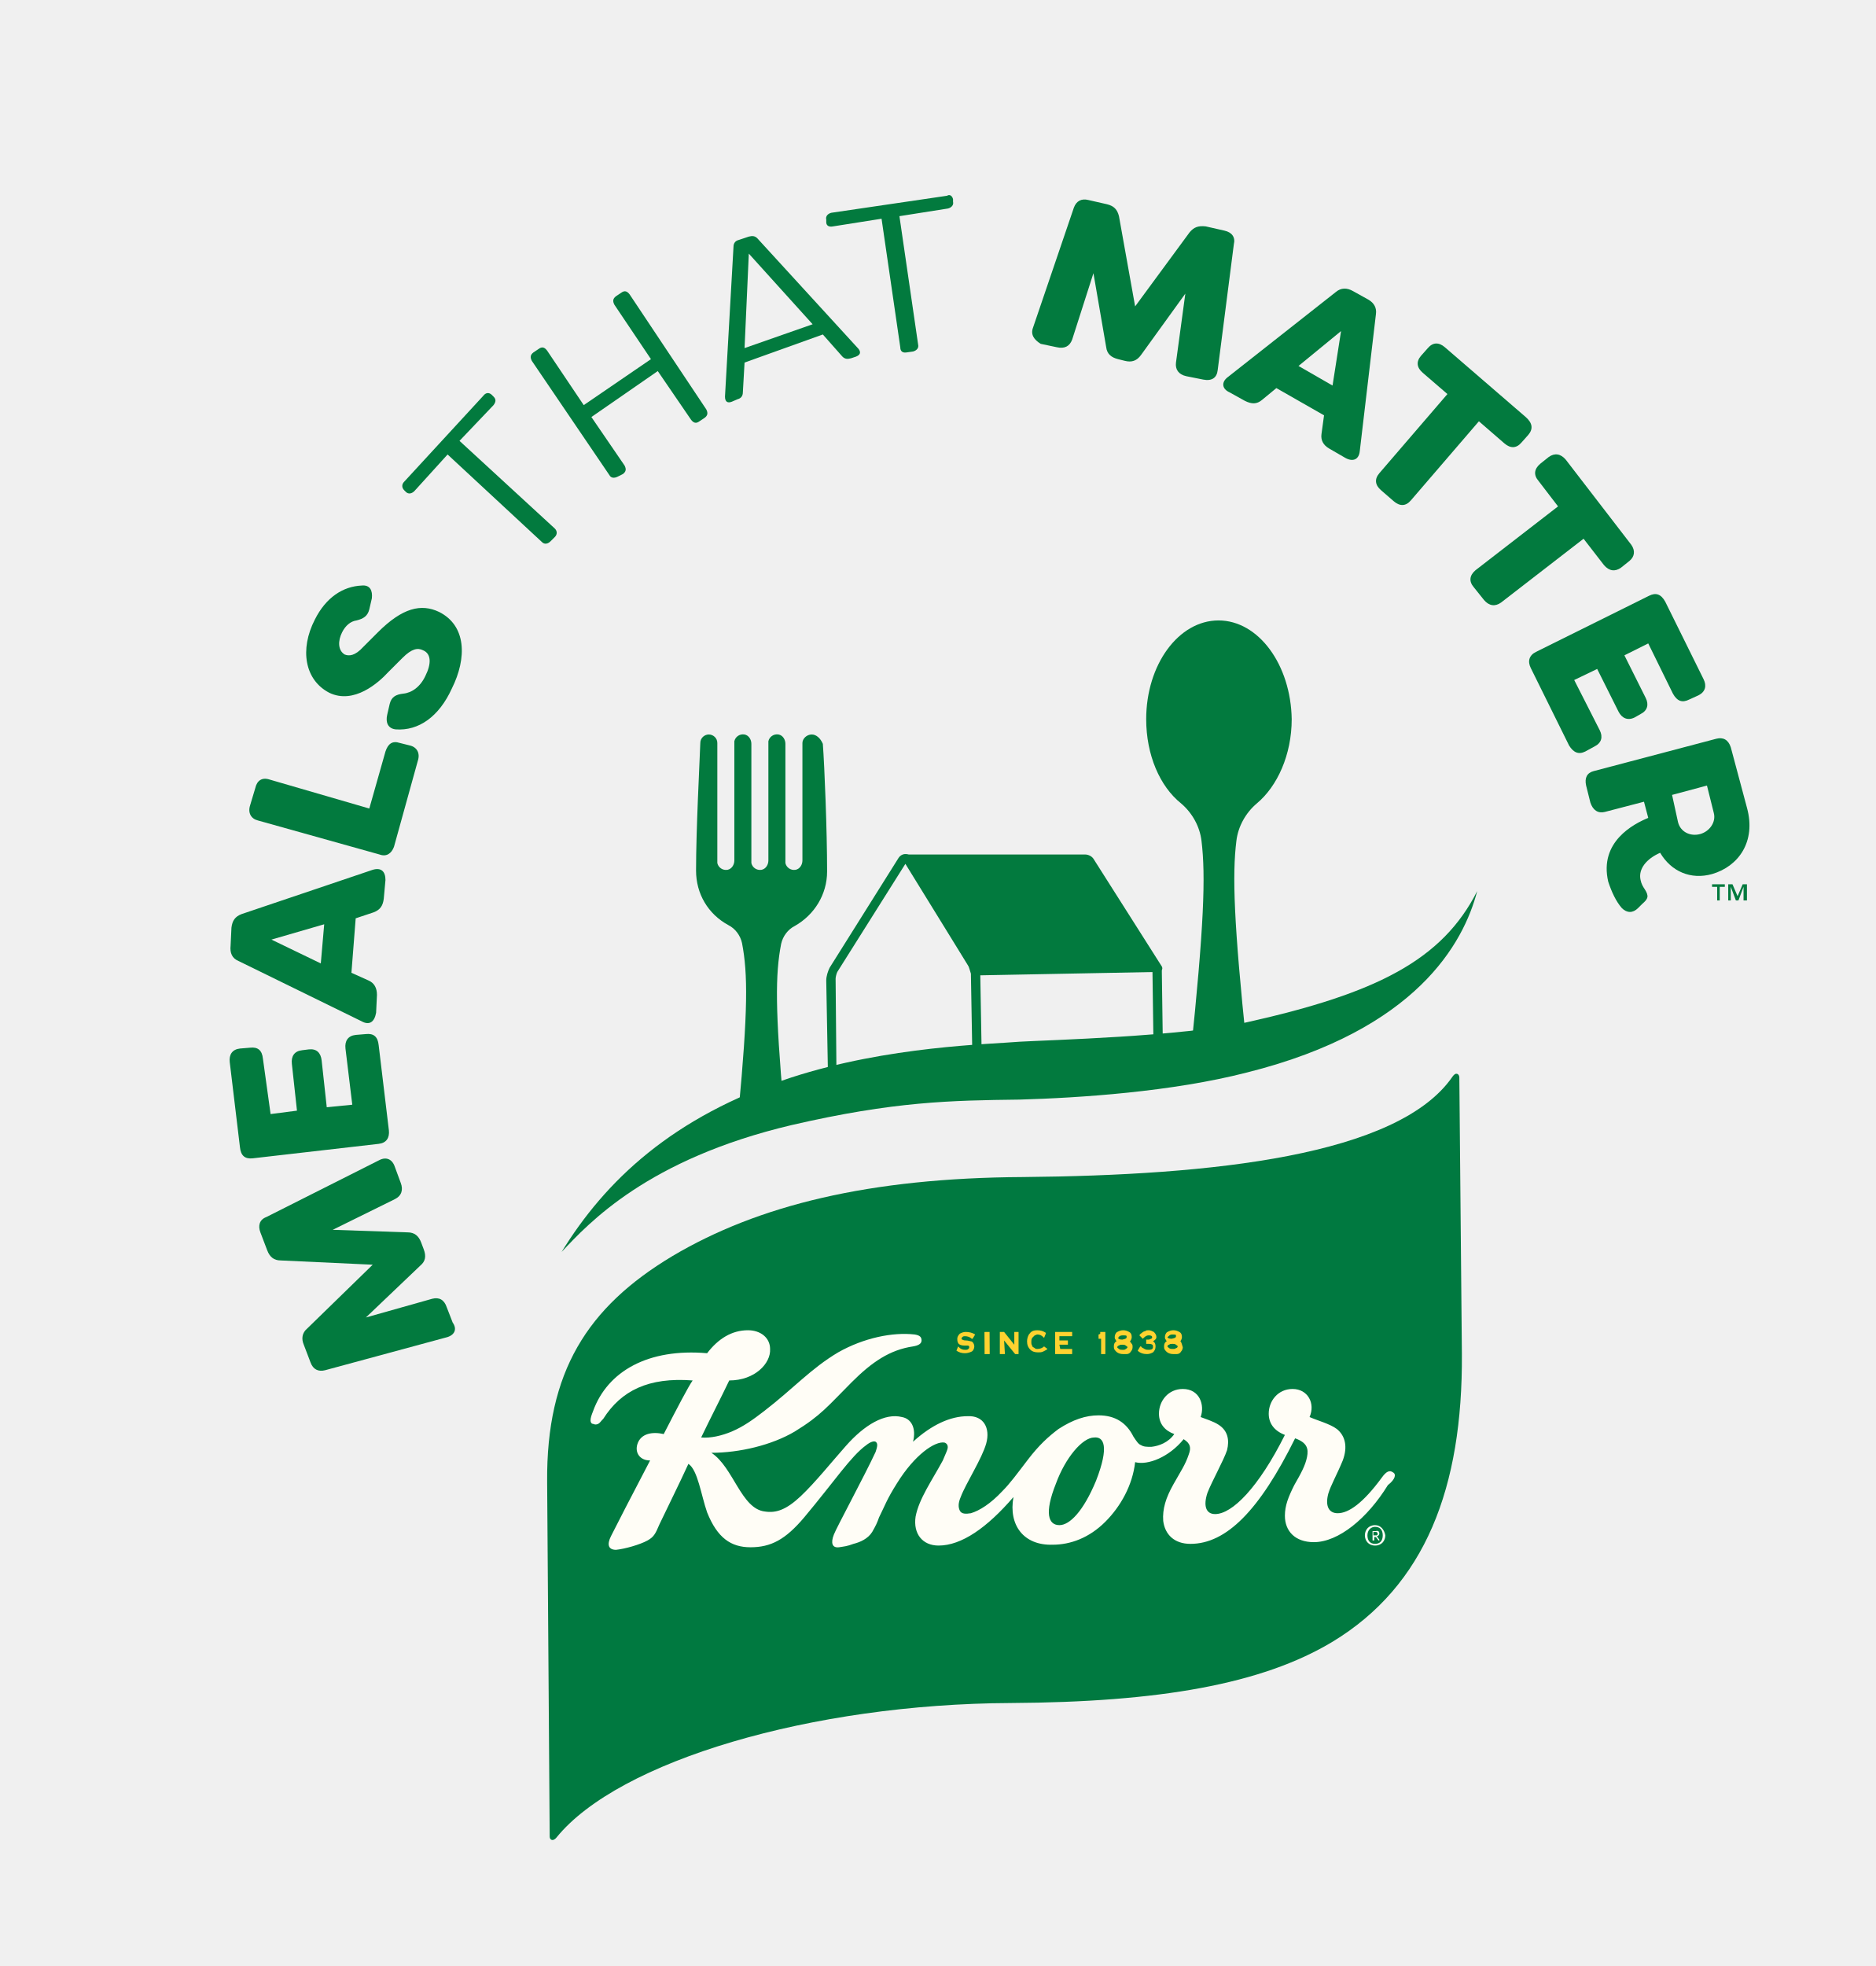
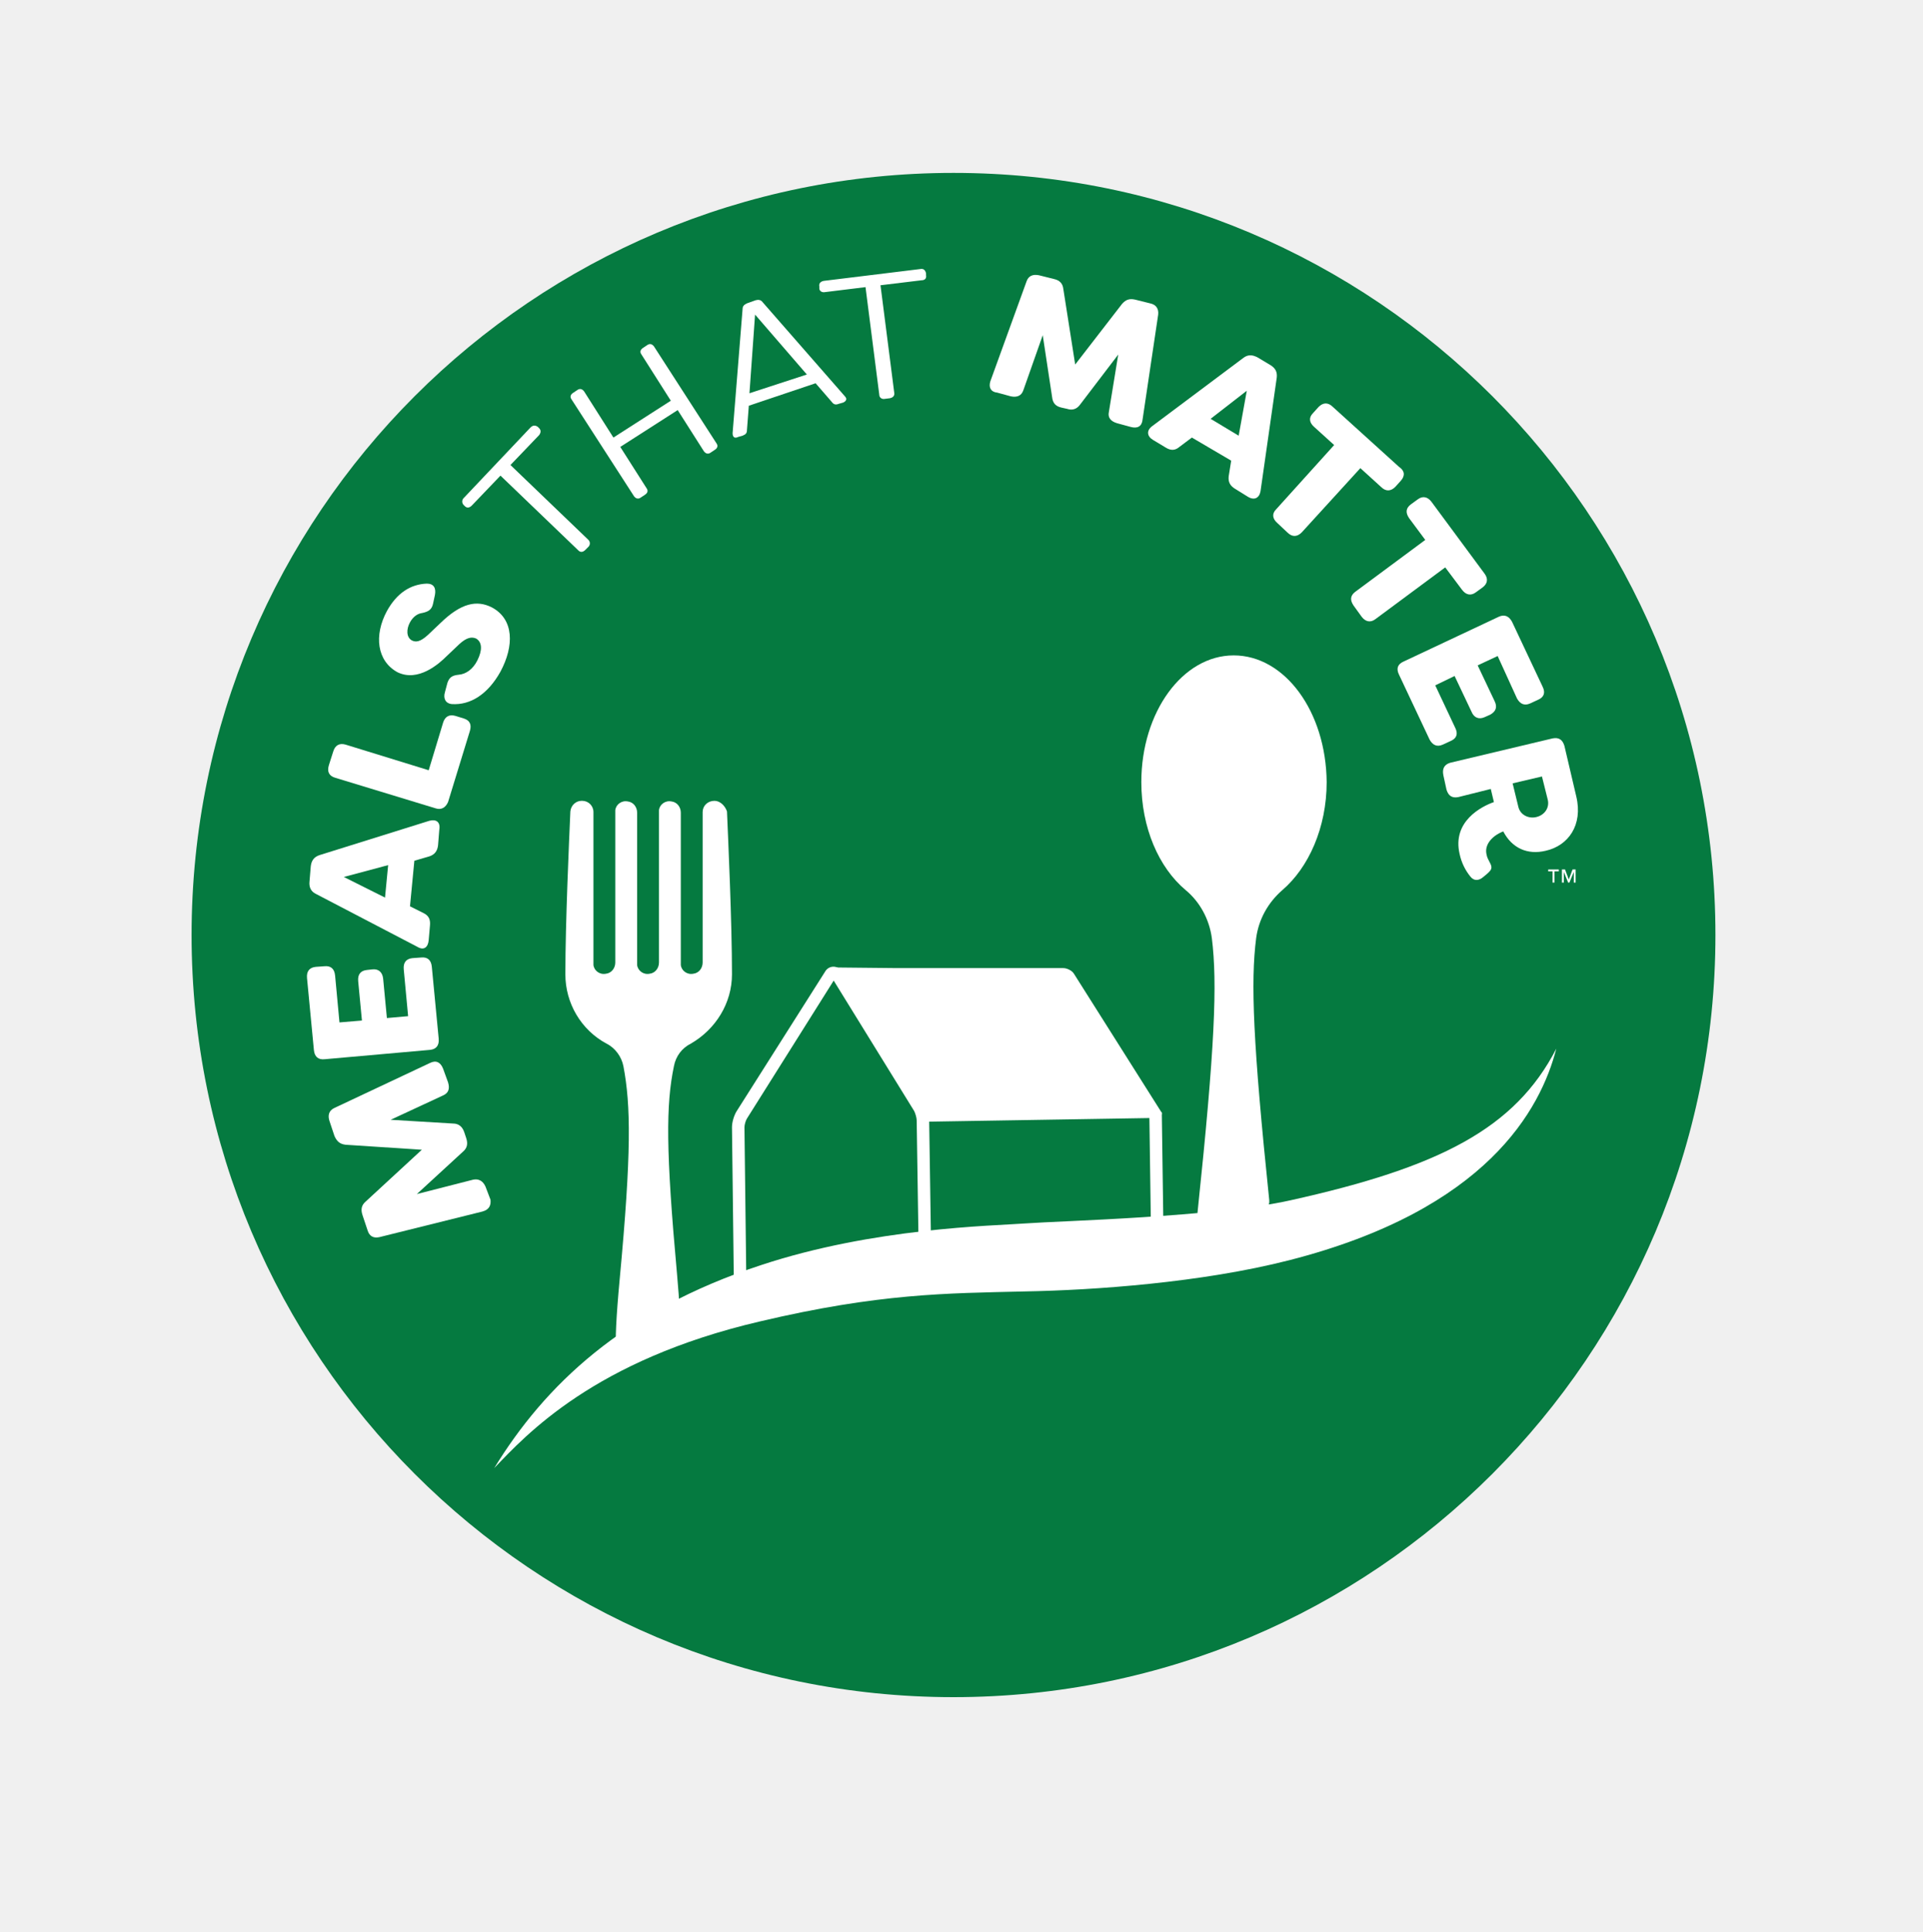
- <svg xmlns="http://www.w3.org/2000/svg" xmlns:xlink="http://www.w3.org/1999/xlink" version="1.1" id="Layer_1a" x="0px" y="0px" viewBox="0 0 220.4 231" style="enable-background:new 0 0 220.4 231;" xml:space="preserve">
+ <svg xmlns="http://www.w3.org/2000/svg" version="1.1" id="Layer_1" x="0px" y="0px" viewBox="0 0 308.1 309.4" style="enable-background:new 0 0 308.1 309.4;" xml:space="preserve">
  <style type="text/css">
- 	.st0{fill:#027A3E;}
- 	.st1{fill:#FFFDF6;}
- 	.st2{fill:#FFD230;}
- 	.st3{clip-path:url(#SVGID_2_);}
- 	.st4{fill-rule:evenodd;clip-rule:evenodd;fill:#027A3E;}
+ 	.st0{fill:none;stroke:#077A3E;stroke-width:3;stroke-miterlimit:10;}
+ 	.st1{fill:#057A40;}
+ 	.st2{fill:#FFFFFF;}
+ 	.st3{fill-rule:evenodd;clip-rule:evenodd;fill:#FFFFFF;}
</style>
-   <path class="st0" d="M52.6,157.1L38.2,161c-0.8,0.2-1.4-0.1-1.7-0.9l-0.8-2.1c-0.3-0.7-0.2-1.4,0.4-1.9l7.7-7.5L33,148.1  c-0.8,0-1.3-0.4-1.6-1.2l-0.8-2.1c-0.3-0.8-0.1-1.5,0.7-1.8l13.3-6.7c0.8-0.4,1.5-0.1,1.8,0.8l0.7,1.9c0.3,0.8,0.1,1.5-0.7,1.9  l-7.3,3.6l8.8,0.3c0.8,0,1.3,0.4,1.6,1.2l0.3,0.8c0.3,0.8,0.2,1.4-0.4,1.9l-6.4,6.1l7.8-2.2c0.8-0.2,1.4,0.1,1.7,1l0.7,1.8  C53.7,156.1,53.5,156.8,52.6,157.1z" />
-   <path class="st0" d="M31.8,130.9l3.1-0.4l-0.6-5.5c-0.1-0.9,0.3-1.5,1.2-1.6l0.8-0.1c0.9-0.1,1.4,0.4,1.5,1.3l0.6,5.5l3-0.3  l-0.8-6.6c-0.1-0.9,0.3-1.5,1.2-1.6l1.2-0.1c0.9-0.1,1.4,0.3,1.5,1.3l1.2,10c0.1,0.9-0.3,1.5-1.2,1.6l-14.8,1.7  c-0.9,0.1-1.4-0.3-1.5-1.3l-1.2-10c-0.1-0.9,0.3-1.5,1.2-1.6l1.2-0.1c0.9-0.1,1.4,0.3,1.5,1.3L31.8,130.9z" />
-   <path class="st0" d="M42.5,120L28,112.9c-0.7-0.3-1-0.9-0.9-1.8l0.1-2.1c0.1-0.8,0.4-1.3,1.2-1.6l15.4-5.2c1-0.3,1.5,0.2,1.5,1.2  l-0.2,2.2c-0.1,0.8-0.4,1.3-1.2,1.6l-2.1,0.7l-0.5,6.4l2,0.9c0.7,0.3,1,0.9,1,1.7l-0.1,2.1C44,120.1,43.4,120.5,42.5,120z   M38.1,108.6l-6.2,1.8l5.8,2.8L38.1,108.6z" />
-   <path class="st0" d="M44.6,100.4l-14.3-4c-0.8-0.2-1.2-0.9-0.9-1.8l0.6-2c0.2-0.9,0.8-1.3,1.7-1L43.4,95l1.9-6.7  c0.3-0.9,0.8-1.3,1.7-1l1.2,0.3c0.8,0.2,1.2,0.9,0.9,1.8l-2.8,10.1C46,100.3,45.4,100.7,44.6,100.4z" />
-   <path class="st0" d="M46.5,85.7c-0.9-0.1-1.2-0.8-1-1.7l0.3-1.3c0.2-0.8,0.7-1.1,1.6-1.2c1-0.1,2-0.8,2.6-2.1c0.7-1.4,0.7-2.6-0.3-3  c-0.6-0.3-1.3-0.2-2.4,0.9l-1.7,1.7c-1.1,1.2-4,3.8-6.9,2.4c-2.9-1.5-3.5-5.1-1.7-8.6c1.3-2.6,3.3-3.9,5.5-4c1-0.1,1.3,0.6,1.2,1.5  l-0.3,1.3c-0.2,0.8-0.7,1.1-1.5,1.3c-0.7,0.1-1.3,0.6-1.7,1.4c-0.5,1-0.5,2.1,0.3,2.6c0.5,0.2,1.2,0.2,2.2-0.9l1.7-1.7  c2.9-2.9,5.1-3.4,7.2-2.4c3.2,1.6,3.3,5.4,1.5,9C51.6,84.2,49.2,85.9,46.5,85.7z" />
-   <path class="st0" d="M57.8,46.4l0.2,0.2c0.3,0.3,0.3,0.6,0,1L54,51.8l11.2,10.3c0.3,0.3,0.3,0.7,0,1l-0.5,0.5  c-0.3,0.3-0.7,0.4-1,0.1L52.6,53.4l-3.9,4.3c-0.3,0.3-0.7,0.4-1,0.1l-0.2-0.2c-0.3-0.3-0.3-0.7,0-1l9.3-10.1  C57.1,46.1,57.5,46.1,57.8,46.4z" />
-   <path class="st0" d="M71.6,55.8l-9.1-13.4c-0.2-0.4-0.2-0.7,0.2-1l0.6-0.4c0.4-0.3,0.7-0.2,1,0.2l4.3,6.4l7.9-5.4l-4.3-6.4  c-0.2-0.4-0.2-0.7,0.2-1l0.6-0.4c0.4-0.3,0.7-0.2,1,0.2L83,48.1c0.2,0.4,0.2,0.7-0.2,1l-0.6,0.4c-0.4,0.3-0.7,0.2-1-0.2l-3.9-5.7  L69.5,49l3.9,5.7c0.2,0.4,0.2,0.7-0.2,1L72.6,56C72.2,56.2,71.8,56.2,71.6,55.8z" />
-   <path class="st0" d="M85.2,46.6l1-17.6c0-0.4,0.2-0.7,0.6-0.8l1.2-0.4c0.4-0.1,0.7-0.1,1,0.2l11.9,13c0.3,0.4,0.2,0.7-0.3,0.9  l-0.6,0.2c-0.4,0.1-0.7,0.1-1-0.2l-2.3-2.6l-9.2,3.3l-0.2,3.5c0,0.4-0.2,0.7-0.6,0.8L86,47.2C85.5,47.4,85.2,47.2,85.2,46.6z   M95.5,38.1L88,29.8l-0.5,11.1L95.5,38.1z" />
-   <path class="st0" d="M112,23.4l0,0.3c0.1,0.4-0.2,0.7-0.6,0.8l-5.7,0.9l2.2,15.1c0.1,0.4-0.2,0.7-0.6,0.8l-0.7,0.1  c-0.5,0.1-0.8-0.1-0.8-0.6l-2.2-15.1l-5.7,0.9c-0.5,0.1-0.8-0.1-0.8-0.5l0-0.3c-0.1-0.4,0.2-0.7,0.6-0.8l13.6-2  C111.6,22.8,111.9,23,112,23.4z" />
-   <path class="st0" d="M121.4,38.5l4.8-14.1c0.3-0.8,0.9-1.1,1.7-0.9l2.2,0.5c0.8,0.2,1.2,0.6,1.4,1.4l1.9,10.6l6.4-8.7  c0.5-0.6,1-0.8,1.9-0.7l2.2,0.5c0.9,0.2,1.3,0.8,1.1,1.6l-1.9,14.8c-0.1,0.9-0.7,1.3-1.7,1.1l-2-0.4c-0.9-0.2-1.3-0.8-1.2-1.6  l1.1-8.1l-5.2,7.2c-0.5,0.7-1.1,0.9-1.9,0.7l-0.8-0.2c-0.8-0.2-1.3-0.6-1.4-1.4l-1.5-8.7l-2.5,7.8c-0.3,0.8-0.9,1.1-1.8,0.9  l-1.9-0.4C121.5,39.9,121.1,39.3,121.4,38.5z" />
-   <path class="st0" d="M144.3,44.3l12.7-10c0.6-0.5,1.3-0.5,2-0.1l1.8,1c0.7,0.4,1,1,0.9,1.7l-1.9,16.1c-0.1,1-0.8,1.3-1.7,0.8  l-1.9-1.1c-0.7-0.4-1-1-0.9-1.7l0.3-2.2l-5.6-3.2l-1.7,1.4c-0.6,0.5-1.2,0.5-2,0.1l-1.8-1C143.6,45.7,143.5,44.9,144.3,44.3z   M156.6,45.3l1-6.4l-5,4.1L156.6,45.3z" />
-   <path class="st0" d="M179.6,51.1l-0.8,0.9c-0.6,0.7-1.3,0.7-2,0.1l-3-2.6l-8,9.3c-0.6,0.7-1.3,0.7-2,0.1l-1.5-1.3  c-0.7-0.6-0.8-1.3-0.2-2l8-9.3l-2.9-2.5c-0.7-0.6-0.8-1.3-0.2-2l0.8-0.9c0.6-0.7,1.3-0.7,2-0.1l9.5,8.2  C180.1,49.7,180.2,50.4,179.6,51.1z" />
-   <path class="st0" d="M191.5,65.9l-1,0.8c-0.7,0.5-1.4,0.4-2-0.3l-2.4-3.1l-9.7,7.5c-0.7,0.5-1.4,0.4-2-0.3l-1.2-1.5  c-0.6-0.7-0.5-1.4,0.2-2l9.7-7.5l-2.3-3c-0.6-0.7-0.5-1.4,0.2-2l1-0.8c0.7-0.5,1.4-0.4,2,0.3l7.7,10  C192.2,64.7,192.1,65.4,191.5,65.9z" />
-   <path class="st0" d="M193.7,75.6l-2.8,1.4l2.5,5c0.4,0.8,0.2,1.5-0.6,1.9l-0.7,0.4c-0.8,0.4-1.5,0.1-1.9-0.7l-2.5-5l-2.7,1.3l3,5.9  c0.4,0.8,0.2,1.5-0.6,1.9l-1.1,0.6c-0.8,0.4-1.4,0.1-1.9-0.7l-4.5-9.1c-0.4-0.8-0.2-1.5,0.6-1.9l13.3-6.6c0.8-0.4,1.4-0.2,1.9,0.7  l4.5,9.1c0.4,0.8,0.2,1.5-0.6,1.9l-1.1,0.5c-0.8,0.4-1.4,0.2-1.9-0.7L193.7,75.6z" />
-   <path class="st0" d="M193.7,96.1l-0.5-1.9l-4.6,1.2c-0.8,0.2-1.4-0.2-1.7-1.1l-0.5-2c-0.2-0.9,0.1-1.5,0.9-1.7l14.4-3.8  c0.8-0.2,1.4,0.1,1.7,1l1.9,7.1c1.1,4-1,6.9-4.1,7.8c-2.5,0.7-4.8-0.3-6.1-2.5c-1.6,0.7-2.6,1.9-2.3,3.2c0.1,0.5,0.3,0.8,0.5,1.1  c0.5,0.8,0.4,1.1-0.3,1.7l-0.5,0.5c-0.6,0.6-1.3,0.6-1.9,0c-0.7-0.8-1.2-1.9-1.6-3.1C187.9,98.9,192,96.8,193.7,96.1z M197.2,96.6  c0.3,1.2,1.5,1.7,2.6,1.4c1.1-0.3,1.9-1.4,1.6-2.5l-0.8-3.2l-4.1,1.1L197.2,96.6z" />
  <g>
-     <defs>
-       <path id="XMLID_25_" d="M171.5,126.6c0-0.4-0.4-0.7-0.8-0.1c-6.4,9.3-28.2,11.6-50.5,11.8c-18,0.1-31.1,3.3-41.2,9.3    c-10,6-14.8,13.6-14.7,26.5l0.3,41.7c0,0.4,0.4,0.6,0.8,0.1c7.3-9,30-15.7,53.4-15.8c17.4-0.1,29.5-2.2,37.8-7.2    c10.9-6.6,15.3-18.1,15.2-33.8L171.5,126.6z" />
-     </defs>
-     <use xlink:href="#XMLID_25_" style="overflow:visible;fill:#007940;" />
-     <clipPath id="XMLID_2_">
-       <use xlink:href="#XMLID_25_" style="overflow:visible;" />
-     </clipPath>
-   </g>
-   <g>
-     <path class="st1" d="M161.8,180.5c0.2,0,0.3-0.2,0.3-0.3c0-0.2-0.1-0.4-0.4-0.3l-0.4,0c0,0,0,0,0,0.1l0,1c0,0,0,0,0.1,0l0.1,0   c0,0,0,0,0-0.1l0-0.3l0.2,0l0.3,0.4c0,0,0,0,0,0l0.1,0c0,0,0,0,0-0.1l0,0c0,0,0,0,0,0L161.8,180.5z M161.6,180.5L161.6,180.5   L161.6,180.5L161.6,180.5L161.6,180.5z M161.4,180.4l0-0.4l0.3,0c0.1,0,0.2,0.1,0.2,0.2c0,0,0,0.1,0,0.1c0,0-0.1,0.1-0.1,0.1   L161.4,180.4z" />
-     <path class="st1" d="M161.6,179.2c-0.8,0-1.2,0.6-1.2,1.2c0,0.6,0.4,1.2,1.2,1.2c0.8,0,1.2-0.6,1.2-1.2   C162.7,179.8,162.3,179.2,161.6,179.2z M161.6,181.4c-0.6,0-0.9-0.4-0.9-1c0-0.6,0.4-1,0.9-1c0.6,0,0.9,0.4,0.9,1   C162.5,181,162.2,181.4,161.6,181.4z" />
-     <path class="st1" d="M163.7,173c-0.4-0.3-0.8-0.1-1.3,0.6c-2.2,3-3.9,4.2-5.2,4.2c-1,0-1.5-0.8-1.1-2.3c0.3-1,1-2.2,1.7-3.9   c0.6-1.6,0.3-2.9-0.7-3.7c-0.8-0.6-2.3-1-3.2-1.4c0.7-1.6-0.2-3.3-2-3.3c-1.7,0-2.8,1.4-2.8,2.9c0,1.1,0.6,2,1.9,2.5   c-3.1,6.2-6.2,9.3-8.2,9.3c-1.1,0-1.4-1-0.9-2.5c0.5-1.3,1.9-3.8,2.3-5c0.3-1.2,0.1-2.3-1-3c-0.6-0.4-1.6-0.7-2.1-0.9   c0.5-1.4-0.1-3.3-2.1-3.3c-1.7,0-2.8,1.4-2.8,2.9c0,1.2,0.7,2,1.8,2.4c-0.7,1-1.8,1.4-2.7,1.5c-0.5,0-0.9,0-1.2-0.2   c-0.3-0.1-0.5-0.4-0.9-1c-0.8-1.6-2.1-2.5-4.1-2.5c-1.5,0-3,0.5-4.7,1.6c-1.2,0.9-2.3,1.9-3.6,3.6c-1.3,1.7-2.1,2.8-3,3.7   c-1.4,1.5-2.7,2.3-3.7,2.6c-0.6,0.1-1.1,0.1-1.3-0.3c-0.2-0.4-0.2-0.9,0.1-1.6c0.6-1.6,2.5-4.5,3-6.3c0.5-1.8-0.3-3.3-2.2-3.2   c-2,0-4.2,1-6.4,3c0.4-1.6-0.2-2.7-1.3-2.9c-2-0.5-4.4,0.9-6.6,3.4c-1.6,1.8-3.6,4.3-5.3,5.9c-1.7,1.6-2.9,2-4.2,1.8   c-2.8-0.3-3.7-5.2-6.3-6.9c3.3,0,7.1-0.9,9.8-2.5c3.1-1.9,3.9-3,6.7-5.8c2.4-2.4,4.5-3.8,7.2-4.2c0.6-0.1,1-0.3,1-0.7   c0-0.4-0.2-0.6-0.8-0.7c-2.6-0.3-6,0.4-9,2.1c-3.2,1.9-5.2,4.2-8.7,6.9c-1.3,1-2.4,1.8-3.8,2.4c-1.2,0.5-2.5,0.8-3.6,0.7   c1.1-2.3,2.4-4.8,3.3-6.7c3,0,4.9-2,4.8-3.7c0-1.3-1.1-2.2-2.6-2.2c-1.9,0-3.5,1-4.8,2.7c-6.9-0.6-11.7,2.1-13.4,6.8   c-0.2,0.5-0.3,0.8-0.3,1.1c0,0.2,0.1,0.4,0.3,0.4c0.2,0.1,0.4,0.1,0.6,0c0.2-0.1,0.3-0.3,0.6-0.6c2.1-3.3,5.3-4.9,10.5-4.5   c-0.5,0.7-1.8,3.2-3.4,6.3c-1.3-0.3-2.7-0.1-3.1,1.2c-0.3,1,0.3,1.9,1.5,1.9c-2.1,4-4.1,7.9-4.6,8.9c-0.5,1-0.3,1.6,0.6,1.6   c1-0.1,2.8-0.6,3.7-1.1c0.7-0.4,0.9-0.7,1.4-1.9c1-2.1,2.3-4.7,3.4-7.1c1.1,0.7,1.5,3.7,2.2,5.7c1.2,3,2.8,4.1,5.1,4.1   c2.4,0,4.1-0.9,6.3-3.5c3.6-4.3,5.5-7.2,7.3-8.5c0.5-0.4,0.9-0.5,1.1-0.4c0.3,0.2,0.2,0.6,0,1.2c-1.3,2.8-4.6,8.9-4.9,9.7   c-0.4,1-0.2,1.6,0.6,1.5c0.6-0.1,0.9-0.1,1.7-0.4c0.8-0.2,1.7-0.6,2.2-1.4c0.4-0.7,0.6-1.1,0.8-1.7c0.7-1.4,0.9-2.1,2.1-4   c2.1-3.4,4.5-5,5.6-4.8c0.3,0.1,0.5,0.4,0.3,0.9c-0.1,0.3-0.3,0.7-0.5,1.2c-1.3,2.4-2.8,4.5-3.2,6.6c-0.3,2,0.8,3.4,2.7,3.4   c2.7,0,5.7-2.1,8.8-5.7c-0.6,3.3,1.2,5.7,4.6,5.6c2.1,0,4.3-0.8,6.2-2.7c1.8-1.8,3.2-4.3,3.5-7c1.5,0.4,4-0.6,5.7-2.7   c0.8,0.5,0.9,1,0.6,1.8c-0.4,1.2-0.9,1.9-1.8,3.5c-0.9,1.6-1.3,2.9-1.2,4.3c0.2,1.6,1.3,2.7,3.2,2.7c4.2,0,8.1-3.9,12.3-12.4   c1.4,0.5,1.6,1.2,1.4,2.2c-0.2,1-0.7,1.9-1.5,3.3c-0.7,1.4-1.1,2.4-1.1,3.6c0,1.8,1.2,3.1,3.4,3.1c2.9,0,6.3-2.8,8.7-6.7   C164,173.8,164.1,173.2,163.7,173z M128.8,174c-1.5,3.6-3.1,5.2-4.3,5.2c-1.3,0-1.8-1.4-0.4-4.9c1.1-3,3.1-5.4,4.5-5.4   C129.7,168.8,130.4,169.9,128.8,174z" />
-   </g>
-   <g>
-     <path class="st2" d="M114.1,157.6c-0.1,0-0.3-0.1-0.6-0.1c-0.3,0-0.4-0.1-0.4-0.1c-0.1,0-0.1-0.1-0.1-0.1c0-0.1,0-0.1,0.1-0.2   c0.1-0.1,0.2-0.1,0.3-0.1c0,0,0,0,0,0c0.3,0,0.6,0.1,0.8,0.3l0.1,0l0.3-0.5l0,0c-0.3-0.2-0.7-0.3-1.1-0.3c-0.3,0-0.5,0.1-0.7,0.2   c-0.2,0.2-0.3,0.4-0.3,0.6c0,0.2,0,0.3,0.1,0.5c0.1,0.2,0.4,0.3,0.7,0.3c0.3,0,0.4,0,0.4,0c0.2,0,0.2,0.1,0.2,0.2   c0,0.1,0,0.1-0.1,0.2c-0.1,0.1-0.2,0.1-0.4,0.1c-0.3,0-0.5-0.1-0.7-0.3l-0.1-0.1l-0.2,0.5l0,0c0.3,0.2,0.6,0.3,1,0.3   c0.3,0,0.6-0.1,0.8-0.2c0.2-0.1,0.3-0.4,0.3-0.6c0-0.2-0.1-0.4-0.2-0.5C114.3,157.7,114.2,157.6,114.1,157.6z" />
-     <rect x="115.7" y="156.5" transform="matrix(1 -6.214013e-03 6.214013e-03 1 -0.9785 0.7237)" class="st2" width="0.6" height="2.6" />
-     <polygon class="st2" points="119.2,158 118,156.5 118,156.5 117.5,156.5 117.5,159.1 118.1,159.1 118,157.5 119.3,159.1    119.7,159.1 119.7,156.5 119.2,156.5  " />
-     <path class="st2" d="M122.7,158.2c-0.2,0.2-0.5,0.3-0.8,0.3c-0.1,0-0.2,0-0.3-0.1c-0.1-0.1-0.3-0.1-0.3-0.3   c-0.1-0.1-0.1-0.3-0.1-0.4c0-0.2,0-0.3,0.1-0.5c0.1-0.1,0.2-0.2,0.3-0.3c0.1,0,0.2-0.1,0.3-0.1c0.3,0,0.5,0.1,0.7,0.3l0.1,0.1   l0.2-0.5l0-0.1l0,0c-0.3-0.2-0.6-0.3-1-0.3c-0.4,0-0.7,0.1-0.9,0.4c-0.2,0.2-0.3,0.6-0.3,0.9c0,0.4,0.1,0.7,0.4,1   c0.2,0.2,0.5,0.3,0.9,0.3c0.2,0,0.4,0,0.6-0.1c0.2-0.1,0.4-0.2,0.5-0.3l0,0L122.7,158.2L122.7,158.2z" />
-     <polygon class="st2" points="124.5,158 125.5,158 125.5,157.5 124.5,157.5 124.5,157 126,157 126,156.5 124,156.5 124,159.1    126,159.1 126,158.5 124.6,158.5  " />
-     <path class="st2" d="M129.3,156.5c0,0.1,0,0.2,0,0.2c0,0-0.1,0.1-0.2,0.1l0,0l0,0.5l0.1,0c0.1,0,0.1,0,0.2,0l0,1.8l0.5,0l0-2.6   L129.3,156.5L129.3,156.5z" />
-     <path class="st2" d="M132.8,157.6c0.1-0.1,0.2-0.3,0.2-0.5c0-0.3-0.1-0.5-0.3-0.6c-0.2-0.1-0.4-0.2-0.7-0.2c-0.3,0-0.5,0.1-0.7,0.2   c-0.2,0.1-0.3,0.4-0.3,0.6c0,0.1,0,0.2,0.1,0.3c0,0.1,0.1,0.1,0.1,0.2c-0.2,0.1-0.3,0.3-0.3,0.6c0,0.1,0,0.3,0.1,0.4   c0.2,0.3,0.5,0.5,1,0.5c0.1,0,0.3,0,0.4,0c0.2,0,0.4-0.1,0.5-0.3c0.1-0.1,0.2-0.3,0.2-0.5c0-0.2,0-0.3-0.1-0.4   C132.9,157.7,132.8,157.7,132.8,157.6z M132,156.9c0.2,0,0.4,0,0.4,0.1l0,0c0,0,0,0.1,0,0.1c0,0.1,0,0.2-0.5,0.3   c-0.5,0-0.5-0.2-0.5-0.2C131.5,157.1,131.5,156.9,132,156.9z M132.3,158.5c-0.1,0.1-0.2,0.1-0.4,0.1c-0.1,0-0.3,0-0.4-0.1   c-0.1-0.1-0.2-0.1-0.2-0.2c0-0.1,0.1-0.2,0.2-0.2c0.1-0.1,0.2-0.1,0.4-0.1c0.1,0,0.3,0,0.4,0.1c0.1,0.1,0.2,0.1,0.2,0.2   C132.5,158.3,132.5,158.4,132.3,158.5z" />
-     <path class="st2" d="M138.8,157.7c0-0.1-0.1-0.1-0.1-0.1c0.1-0.1,0.2-0.3,0.2-0.5c0-0.3-0.1-0.5-0.3-0.6c-0.2-0.1-0.4-0.2-0.7-0.2   c-0.3,0-0.5,0.1-0.7,0.2c-0.2,0.1-0.3,0.4-0.3,0.6c0,0.1,0,0.2,0.1,0.3c0,0.1,0.1,0.1,0.1,0.2c-0.2,0.1-0.3,0.3-0.3,0.6   c0,0.1,0,0.3,0.1,0.4c0.2,0.3,0.5,0.5,1,0.5c0.1,0,0.3,0,0.4,0c0.2,0,0.4-0.1,0.5-0.3c0.1-0.1,0.2-0.3,0.2-0.5   C138.9,158,138.9,157.9,138.8,157.7z M137.8,156.8c0.2,0,0.4,0,0.4,0.1l0,0c0,0,0,0.1,0,0.1c0,0.1,0,0.2-0.5,0.3   c-0.5,0-0.5-0.2-0.5-0.2C137.4,157,137.4,156.8,137.8,156.8z M138.2,158.4c-0.1,0.1-0.2,0.1-0.4,0.1c-0.1,0-0.3,0-0.4-0.1   c-0.1-0.1-0.2-0.1-0.2-0.2c0-0.1,0.1-0.2,0.2-0.2c0.1-0.1,0.2-0.1,0.4-0.1c0.1,0,0.3,0,0.4,0.1c0.1,0.1,0.2,0.1,0.2,0.2   C138.4,158.3,138.3,158.4,138.2,158.4z" />
-     <path class="st2" d="M135.9,157.1c0-0.2-0.1-0.4-0.3-0.6c-0.2-0.1-0.4-0.2-0.6-0.2c-0.2,0-0.3,0-0.4,0.1c-0.1,0-0.3,0.1-0.4,0.2   c-0.1,0.1-0.2,0.1-0.3,0.3l0.4,0.4c0.2-0.2,0.4-0.4,0.7-0.4c0.3,0,0.4,0.1,0.4,0.2c0,0.1,0,0.1-0.1,0.2c-0.1,0-0.2,0.1-0.3,0.1   c-0.1,0-0.2,0-0.3,0l0,0.5c0.1,0,0.2,0,0.3,0c0.5,0,0.5,0.2,0.5,0.3c0,0.2,0,0.4-0.5,0.4c-0.2,0-0.3,0-0.5-0.1   c-0.1-0.1-0.3-0.1-0.4-0.3l-0.1,0l-0.3,0.5l0,0c0.3,0.3,0.7,0.4,1.1,0.4c0,0,0,0,0,0c0.3,0,0.5-0.1,0.7-0.2   c0.2-0.2,0.3-0.4,0.3-0.7c0-0.3-0.1-0.5-0.3-0.6C135.8,157.4,135.9,157.3,135.9,157.1z" />
-   </g>
-   <g>
-     <defs>
-       <path id="SVGID_1_" d="M183.8,105.3c-4.1,26.5-66.6,57.9-93.1,53.8C64.1,155,45.9,130.2,50,103.8c4.1-26.5,29-44.6,55.6-40.5    C132.1,67.4,187.9,78.9,183.8,105.3z" />
-     </defs>
-     <clipPath id="SVGID_2_">
-       <use xlink:href="#SVGID_1_" style="overflow:visible;" />
-     </clipPath>
-     <g class="st3">
-       <path class="st4" d="M173.6,104.7c-4.1,8.1-11.8,12-27,15.4c-7.7,1.7-23.4,2.1-26.8,2.3c-3.4,0.3-15.4,0.5-26.8,4.2    c-14,4.6-21.9,12.2-27,20.5c3.2-3.4,10.1-10.9,27-14.9c12.1-2.8,18.8-2.9,26.8-3c7-0.2,17.9-0.9,26.8-3.2    C166.5,121,172,110.8,173.6,104.7z" />
+     <path class="st0" d="M72.6,194.3" />
+     <circle class="st1" cx="152.8" cy="149.8" r="122.1" />
+     <g>
+       <g>
+         <g>
+           <path class="st2" d="M77.3,194.1l-16.5,4.1c-0.9,0.2-1.6-0.1-1.9-1.1l-0.8-2.4c-0.3-0.9-0.2-1.6,0.5-2.2l9-8.3l-12.2-0.8      c-0.9-0.1-1.4-0.5-1.8-1.4l-0.8-2.4c-0.3-0.9-0.1-1.7,0.8-2.1l15.3-7.2c1-0.5,1.7-0.1,2.1,0.9l0.8,2.2c0.3,1,0.1,1.7-0.8,2.1      l-8.4,3.9l10,0.6c0.9,0,1.5,0.5,1.8,1.4l0.3,0.9c0.3,0.9,0.2,1.6-0.5,2.2l-7.4,6.8l9-2.3c0.9-0.2,1.6,0.2,2,1.1l0.8,2.1      C78.7,193.1,78.4,193.8,77.3,194.1z" />
+           <path class="st2" d="M54.4,163.8l3.6-0.3l-0.6-6.3c-0.1-1.1,0.4-1.7,1.4-1.8l0.9-0.1c1-0.1,1.6,0.5,1.7,1.5l0.6,6.3l3.4-0.3      l-0.7-7.5c-0.1-1.1,0.4-1.7,1.4-1.8l1.4-0.1c1-0.1,1.6,0.4,1.7,1.5l1.1,11.5c0.1,1.1-0.4,1.7-1.4,1.8L52,169.7      c-1,0.1-1.6-0.4-1.7-1.5l-1.1-11.5c-0.1-1.1,0.4-1.7,1.4-1.8l1.4-0.1c1-0.1,1.6,0.4,1.7,1.5L54.4,163.8z" />
+           <path class="st2" d="M66.9,151.7l-16.3-8.5c-0.8-0.4-1.1-1.1-1-2l0.2-2.4c0.1-0.9,0.5-1.5,1.4-1.8l17.6-5.5      c1.1-0.3,1.8,0.2,1.6,1.4l-0.2,2.5c-0.1,0.9-0.5,1.5-1.4,1.8l-2.4,0.7l-0.7,7.3l2.2,1.1c0.8,0.4,1.1,1,1,2l-0.2,2.3      C68.6,151.8,67.9,152.3,66.9,151.7z M62.2,138.6l-7.1,1.9l6.6,3.3L62.2,138.6z" />
+           <path class="st2" d="M69.8,129.5l-16.1-4.9c-1-0.3-1.3-1-1-2l0.7-2.2c0.3-1,1-1.4,2-1.1l13.3,4.1l2.3-7.6c0.3-1,1-1.4,2-1.1      l1.3,0.4c1,0.3,1.3,1,1,2l-3.5,11.4C71.4,129.4,70.7,129.8,69.8,129.5z" />
+           <path class="st2" d="M72.4,112.8c-1-0.1-1.4-0.9-1.1-1.9l0.4-1.5c0.3-0.9,0.8-1.2,1.8-1.3c1.2-0.1,2.3-0.9,3-2.3      c0.8-1.6,0.8-2.9-0.2-3.5c-0.7-0.3-1.5-0.2-2.7,0.9l-2,1.9c-1.3,1.3-4.6,4.2-7.9,2.6c-3.3-1.8-3.8-5.9-1.7-9.8      c1.6-2.9,3.8-4.3,6.4-4.4c1.1,0,1.5,0.7,1.3,1.8l-0.3,1.4c-0.2,1-0.8,1.3-1.7,1.5c-0.8,0.1-1.5,0.6-2,1.5      c-0.6,1.1-0.6,2.4,0.3,2.9c0.6,0.3,1.3,0.3,2.6-0.9l2-1.9c3.3-3.2,5.8-3.7,8.2-2.5c3.6,1.9,3.6,6.2,1.4,10.3      C78.2,111.2,75.4,113,72.4,112.8z" />
+         </g>
+         <path class="st2" d="M86.2,68.4l0.2,0.2c0.3,0.3,0.3,0.7,0,1.1l-4.6,4.8l12.5,12c0.3,0.3,0.3,0.8,0,1.1l-0.5,0.5     c-0.4,0.4-0.8,0.4-1.1,0.1l-12.5-12L75.6,81c-0.4,0.4-0.8,0.4-1.1,0.1l-0.2-0.2c-0.3-0.3-0.3-0.8,0-1.1L85,68.5     C85.4,68.1,85.8,68.1,86.2,68.4z" />
+         <path class="st2" d="M101.6,79.5L91.6,64c-0.3-0.4-0.2-0.8,0.3-1.1l0.6-0.4c0.4-0.3,0.8-0.2,1.1,0.2l4.7,7.4l9.2-5.9l-4.7-7.4     c-0.3-0.4-0.2-0.8,0.3-1.1l0.6-0.4c0.4-0.3,0.8-0.2,1.1,0.2l10,15.5c0.3,0.4,0.2,0.8-0.3,1.1l-0.6,0.4c-0.4,0.3-0.8,0.2-1.1-0.2     l-4.2-6.6l-9.2,5.9l4.2,6.6c0.3,0.4,0.2,0.8-0.3,1.1l-0.6,0.4C102.3,80,101.9,79.9,101.6,79.5z" />
+         <path class="st2" d="M117.4,69.4l1.6-19.9c0-0.5,0.3-0.7,0.7-0.9l1.4-0.5c0.4-0.1,0.8-0.1,1.1,0.3l13.2,15.1     c0.4,0.4,0.2,0.8-0.3,1l-0.7,0.2c-0.5,0.2-0.8,0.1-1.1-0.3l-2.6-3L120,65l-0.3,3.9c0,0.5-0.2,0.7-0.7,0.9l-0.7,0.2     C117.7,70.3,117.4,70,117.4,69.4z M129.3,60l-8.3-9.6L120.1,63L129.3,60z" />
+         <path class="st2" d="M148.4,43.8l0,0.3c0.1,0.5-0.2,0.8-0.7,0.8l-6.6,0.8l2.2,17.2c0.1,0.5-0.2,0.8-0.7,0.9l-0.8,0.1     c-0.5,0.1-0.9-0.2-0.9-0.7l-2.2-17.2l-6.5,0.8c-0.5,0.1-0.9-0.2-0.9-0.6l0-0.3c-0.1-0.5,0.2-0.8,0.7-0.9l15.5-1.9     C148,43,148.3,43.3,148.4,43.8z" />
+         <path class="st2" d="M158.7,61.1l5.8-16c0.3-0.9,1-1.2,2-1l2.4,0.6c0.9,0.2,1.4,0.7,1.5,1.6l1.9,12.1l7.5-9.7     c0.6-0.7,1.2-0.9,2.1-0.7l2.4,0.6c1,0.2,1.4,0.9,1.3,1.8l-2.5,16.8c-0.1,1.1-0.8,1.5-1.9,1.2l-2.2-0.6c-1-0.3-1.5-0.9-1.3-1.8     l1.5-9.2l-6.1,8c-0.5,0.7-1.2,1-2.1,0.7l-0.9-0.2c-0.9-0.2-1.4-0.7-1.5-1.7l-1.5-9.9l-3.1,8.8c-0.3,0.9-1,1.2-2,1l-2.2-0.6     C158.8,62.8,158.4,62.1,158.7,61.1z" />
+         <path class="st2" d="M184.6,68.3l14.7-11c0.7-0.5,1.4-0.5,2.3,0l2,1.2c0.8,0.5,1.1,1.1,1,2L202,78.7c-0.2,1.1-1,1.5-2,0.9     l-2.1-1.3c-0.8-0.5-1.1-1.1-1-2l0.4-2.5l-6.3-3.7l-2,1.5c-0.7,0.6-1.4,0.6-2.2,0.1l-2-1.2C183.8,69.9,183.7,69,184.6,68.3z      M198.5,69.8l1.3-7.2l-5.8,4.5L198.5,69.8z" />
+         <path class="st2" d="M224.5,77l-0.9,1c-0.7,0.7-1.5,0.8-2.3,0l-3.3-3l-9.4,10.3c-0.7,0.7-1.5,0.8-2.3,0l-1.6-1.5     c-0.8-0.7-0.9-1.5-0.2-2.2l9.3-10.3l-3.2-2.9c-0.8-0.7-0.9-1.5-0.2-2.2l0.9-1c0.7-0.7,1.5-0.8,2.3,0l10.6,9.6     C225.1,75.4,225.2,76.2,224.5,77z" />
+         <path class="st2" d="M237.6,94.1l-1.1,0.8c-0.8,0.6-1.6,0.4-2.2-0.4l-2.7-3.6l-11.2,8.3c-0.8,0.6-1.6,0.4-2.2-0.4l-1.3-1.8     c-0.6-0.9-0.5-1.6,0.3-2.2l11.2-8.3l-2.6-3.5c-0.6-0.9-0.5-1.6,0.3-2.2l1.1-0.8c0.8-0.6,1.6-0.4,2.2,0.4l8.5,11.5     C238.5,92.7,238.4,93.5,237.6,94.1z" />
+         <path class="st2" d="M240,105.1l-3.2,1.5l2.7,5.7c0.5,1,0.2,1.7-0.7,2.2l-0.9,0.4c-0.9,0.4-1.7,0.1-2.1-0.9l-2.7-5.7l-3.1,1.5     l3.2,6.8c0.5,1,0.2,1.7-0.7,2.1l-1.3,0.6c-0.9,0.4-1.6,0.1-2.1-0.8l-4.9-10.4c-0.5-1-0.2-1.7,0.7-2.1l15.3-7.2     c0.9-0.4,1.6-0.1,2.1,0.8l4.9,10.4c0.5,1,0.2,1.7-0.7,2.1l-1.3,0.6c-0.9,0.4-1.6,0.1-2.1-0.8L240,105.1z" />
+         <path class="st2" d="M239.4,128.5l-0.5-2.1l-5.2,1.3c-1,0.2-1.6-0.2-1.9-1.2l-0.5-2.3c-0.2-1,0.1-1.7,1.1-2l16.4-3.9     c1-0.2,1.6,0.2,1.9,1.2l1.9,8.1c1.1,4.6-1.3,7.9-4.9,8.7c-2.9,0.7-5.4-0.4-6.8-3.1c-1.8,0.7-3,2.1-2.7,3.6     c0.1,0.6,0.3,0.9,0.5,1.3c0.5,0.9,0.4,1.2-0.4,1.9l-0.6,0.5c-0.7,0.6-1.5,0.7-2.1-0.1c-0.8-1-1.4-2.2-1.7-3.6     C232.7,131.6,237.4,129.2,239.4,128.5z M243.3,129.2c0.3,1.4,1.7,2,2.9,1.7c1.3-0.3,2.2-1.5,1.8-2.9l-0.9-3.6l-4.7,1.1     L243.3,129.2z" />
+       </g>
+       <g>
+         <path class="st2" d="M249.1,139.6v1.8h-0.3l0-1.8h-0.7v-0.3h1.7v0.3H249.1z M252.2,141.4v-1.7h0l-0.7,1.7h-0.2l-0.7-1.7h0v1.7     h-0.3v-2.1h0.5l0.6,1.6l0.6-1.6h0.5l0,2.1H252.2z" />
+       </g>
+     </g>
+     <g>
+       <path class="st3" d="M249.4,168c-6.6,12.8-18.7,19-42.6,24.3c-12.1,2.7-37,3.3-42.4,3.7c-5.4,0.4-24.4,0.7-42.5,6.7    c-22.2,7.3-34.6,19.3-42.7,32.5c5.1-5.3,16-17.3,42.6-23.5c19.1-4.5,29.8-4.5,42.4-4.8c11.1-0.2,28.3-1.4,42.4-5    C238.3,193.8,246.9,177.7,249.4,168z" />
+     </g>
+     <g>
+       <path class="st2" d="M197.7,105c-8.2,0-14.8,9.1-14.8,20.3c0,7.3,2.8,13.7,7.1,17.3c2.3,1.9,3.8,4.7,4.2,7.7    c0.9,7.2,0.5,17.4-2.3,44c-0.3,3.2,11.9,1.7,11.5-2c-2.6-25.1-3-35-2.1-42c0.4-3,1.9-5.7,4.2-7.7c4.2-3.6,7.1-10,7.1-17.3    C212.5,114,205.9,105,197.7,105z" />
+       <path class="st2" d="M114.5,128.3L114.5,128.3c-1.1,0-1.9,0.8-1.9,1.8c0,0,0,0,0,0v24.1c0,0.9-0.6,1.7-1.5,1.8    c-1,0.2-1.9-0.5-2-1.4c0-0.1,0-0.2,0-0.3v-24.1c0-0.9-0.6-1.7-1.5-1.8c-1-0.2-1.9,0.5-2,1.4c0,0.1,0,0.2,0,0.3v24.1    c0,0.9-0.6,1.7-1.5,1.8c-1,0.2-1.9-0.5-2-1.4c0-0.1,0-0.2,0-0.3v-24.1c0-0.9-0.6-1.7-1.5-1.8c-1-0.2-1.9,0.5-2,1.4    c0,0.1,0,0.2,0,0.3v24.1c0,0.9-0.6,1.7-1.5,1.8c-1,0.2-1.9-0.5-2-1.4c0-0.1,0-0.2,0-0.3v-24.2c0-1-0.8-1.8-1.8-1.8h-0.1    c-0.9,0-1.7,0.7-1.8,1.7c-0.2,4.6-0.8,17.8-0.8,26.1c0,4.6,2.5,8.9,6.6,11.1c1.4,0.7,2.4,2.1,2.7,3.6c1.2,6.3,1.3,13.9-0.6,34.2    c-2.3,24.7,2.3,7.2,4.6,7.2c2.9,0,6.3,10.7,4.6-8c-1.8-19.8-1.8-27.2-0.5-33.4c0.3-1.6,1.3-2.9,2.7-3.6c4-2.3,6.6-6.5,6.6-11.1    c0-8.3-0.6-21.4-0.8-26.1C116.2,129.1,115.4,128.3,114.5,128.3z" />
+     </g>
+     <g>
+       <g>
+         <g>
+           <rect x="184.3" y="178.2" transform="matrix(0.9999 -1.387457e-02 1.387457e-02 0.9999 -2.5743 2.588)" class="st2" width="2" height="17.3" />
+           <path class="st2" d="M119.6,205.4l-0.3-24.8c0-0.4,0.2-1.1,0.4-1.4l13.9-22.1l12.9,20.9c0.2,0.4,0.4,1.1,0.4,1.5l0.3,19.8l2,0      l-0.3-19.8c0-0.8-0.3-1.8-0.7-2.5L135,155.7c-0.7-1.1-2.2-1.1-2.8,0L118,178.1c-0.4,0.7-0.7,1.7-0.7,2.5l0.3,24.8L119.6,205.4z" />
+         </g>
+       </g>
+       <path class="st3" d="M186,178l-13.9-22c-0.3-0.5-1.1-0.9-1.7-0.9l-7,0l-1.6,0l-2.2,0l-3,0l-2.3,0l-1.7,0l-4.9,0l-1.5,0l-2.4,0    l-9.8-0.1c-0.6,0-0.8,0.4-0.5,0.9l13.7,22.9c0.3,0.5,1,0.9,1.6,0.9l36.6-0.6C186.1,178.9,186.4,178.5,186,178z" />
    </g>
  </g>
-   <path class="st0" d="M143.2,72.9c-4.7,0-8.5,5.2-8.5,11.6c0,4.2,1.6,7.9,4.1,9.9c1.3,1.1,2.2,2.7,2.4,4.4c0.5,4.1,0.3,10-1.3,25.3  c-0.2,1.8,6.8,1,6.6-1.2c-1.5-14.4-1.7-20.1-1.2-24.1c0.2-1.7,1.1-3.3,2.4-4.4c2.4-2,4.1-5.7,4.1-9.9  C151.7,78.1,147.9,72.9,143.2,72.9z" />
-   <path class="st0" d="M95.4,86.3L95.4,86.3c-0.6,0-1.1,0.5-1.1,1c0,0,0,0,0,0v13.8c0,0.5-0.3,1-0.8,1.1c-0.6,0.1-1.1-0.3-1.2-0.8  c0-0.1,0-0.1,0-0.2V87.4c0-0.5-0.3-1-0.8-1.1c-0.6-0.1-1.1,0.3-1.2,0.8c0,0.1,0,0.1,0,0.2v13.8c0,0.5-0.3,1-0.8,1.1  c-0.6,0.1-1.1-0.3-1.2-0.8c0-0.1,0-0.1,0-0.2V87.4c0-0.5-0.3-1-0.8-1.1c-0.6-0.1-1.1,0.3-1.2,0.8c0,0.1,0,0.1,0,0.2v13.8  c0,0.5-0.3,1-0.8,1.1c-0.6,0.1-1.1-0.3-1.2-0.8c0-0.1,0-0.1,0-0.2V87.3c0-0.6-0.5-1-1-1h0c-0.5,0-1,0.4-1,1  c-0.1,2.7-0.5,10.2-0.5,15c0,2.7,1.4,5.1,3.8,6.4c0.8,0.4,1.4,1.2,1.6,2.1c0.7,3.6,0.7,8-0.4,19.7c-0.3,3.6,0.3-1.7,2.7-1.7  s3,4.9,2.6,1.3c-1-11.4-1-15.6-0.3-19.2c0.2-0.9,0.8-1.7,1.6-2.1c2.3-1.3,3.8-3.7,3.8-6.4c0-4.8-0.3-12.3-0.5-15  C96.4,86.7,95.9,86.3,95.4,86.3z" />
-   <g>
-     <g>
-       <rect x="135.5" y="113.6" transform="matrix(0.9999 -1.387457e-02 1.387457e-02 0.9999 -1.6323 1.8989)" class="st0" width="1.1" height="9.9" />
-       <path class="st0" d="M98.3,126L98.2,115c0-0.2,0.1-0.6,0.2-0.8l8-12.7l7.4,12c0.1,0.2,0.2,0.6,0.3,0.9l0.2,11.4l1.1,0l-0.2-11.4    c0-0.4-0.2-1.1-0.4-1.4l-7.6-12.2c-0.4-0.6-1.2-0.6-1.6,0l-8.1,12.9c-0.2,0.4-0.4,1-0.4,1.5l0.2,10.9L98.3,126z" />
-     </g>
-   </g>
-   <path class="st4" d="M136.5,113.5l-8-12.6c-0.2-0.3-0.6-0.5-1-0.5l-4,0l-0.9,0l-1.3,0l-1.7,0l-1.3,0l-1,0l-2.8,0l-0.9,0l-1.4,0  l-5.6,0c-0.3,0-0.5,0.2-0.3,0.5l7.9,13.2c0.2,0.3,0.6,0.5,0.9,0.5l21-0.4C136.6,114.1,136.7,113.8,136.5,113.5z" />
-   <g>
-     <path class="st0" d="M202.1,104.2v1.6h-0.3v-1.6h-0.6v-0.3h1.5v0.3H202.1z M204.9,105.8v-1.6h0l-0.6,1.6H204l-0.6-1.6h0v1.6h-0.3   v-1.9h0.5l0.6,1.4l0.6-1.4h0.5v1.9H204.9z" />
-   </g>
</svg>
